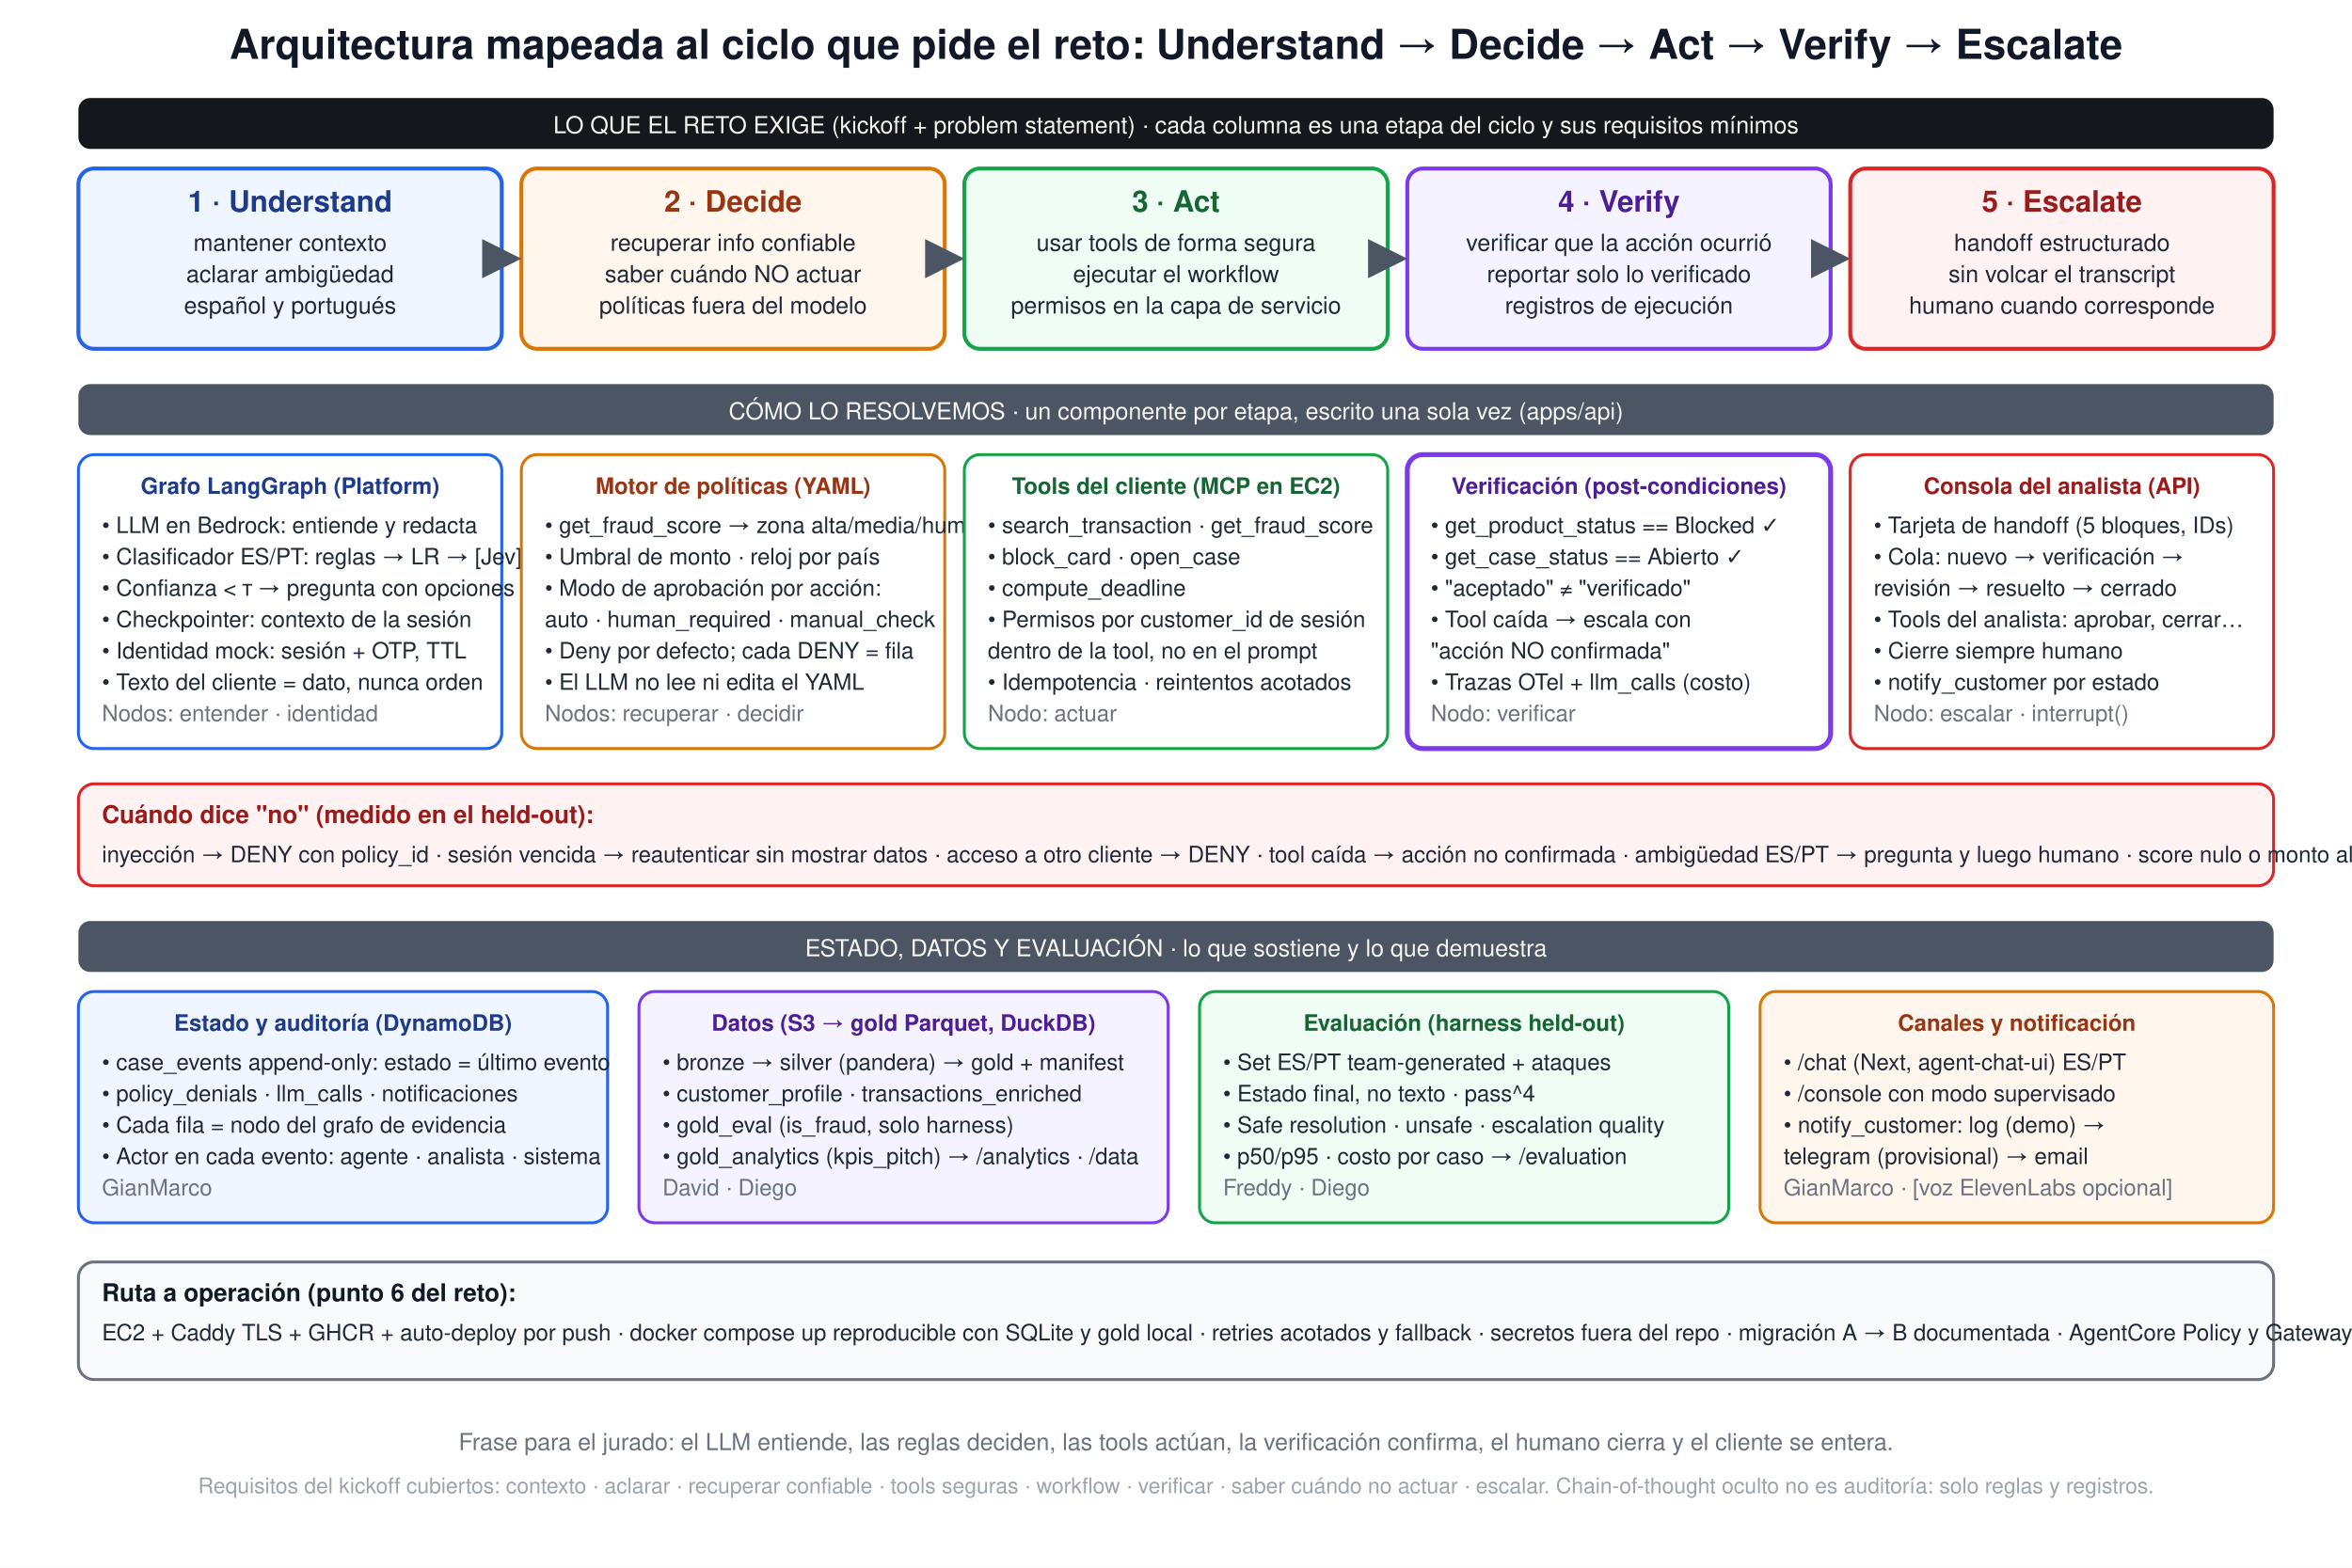
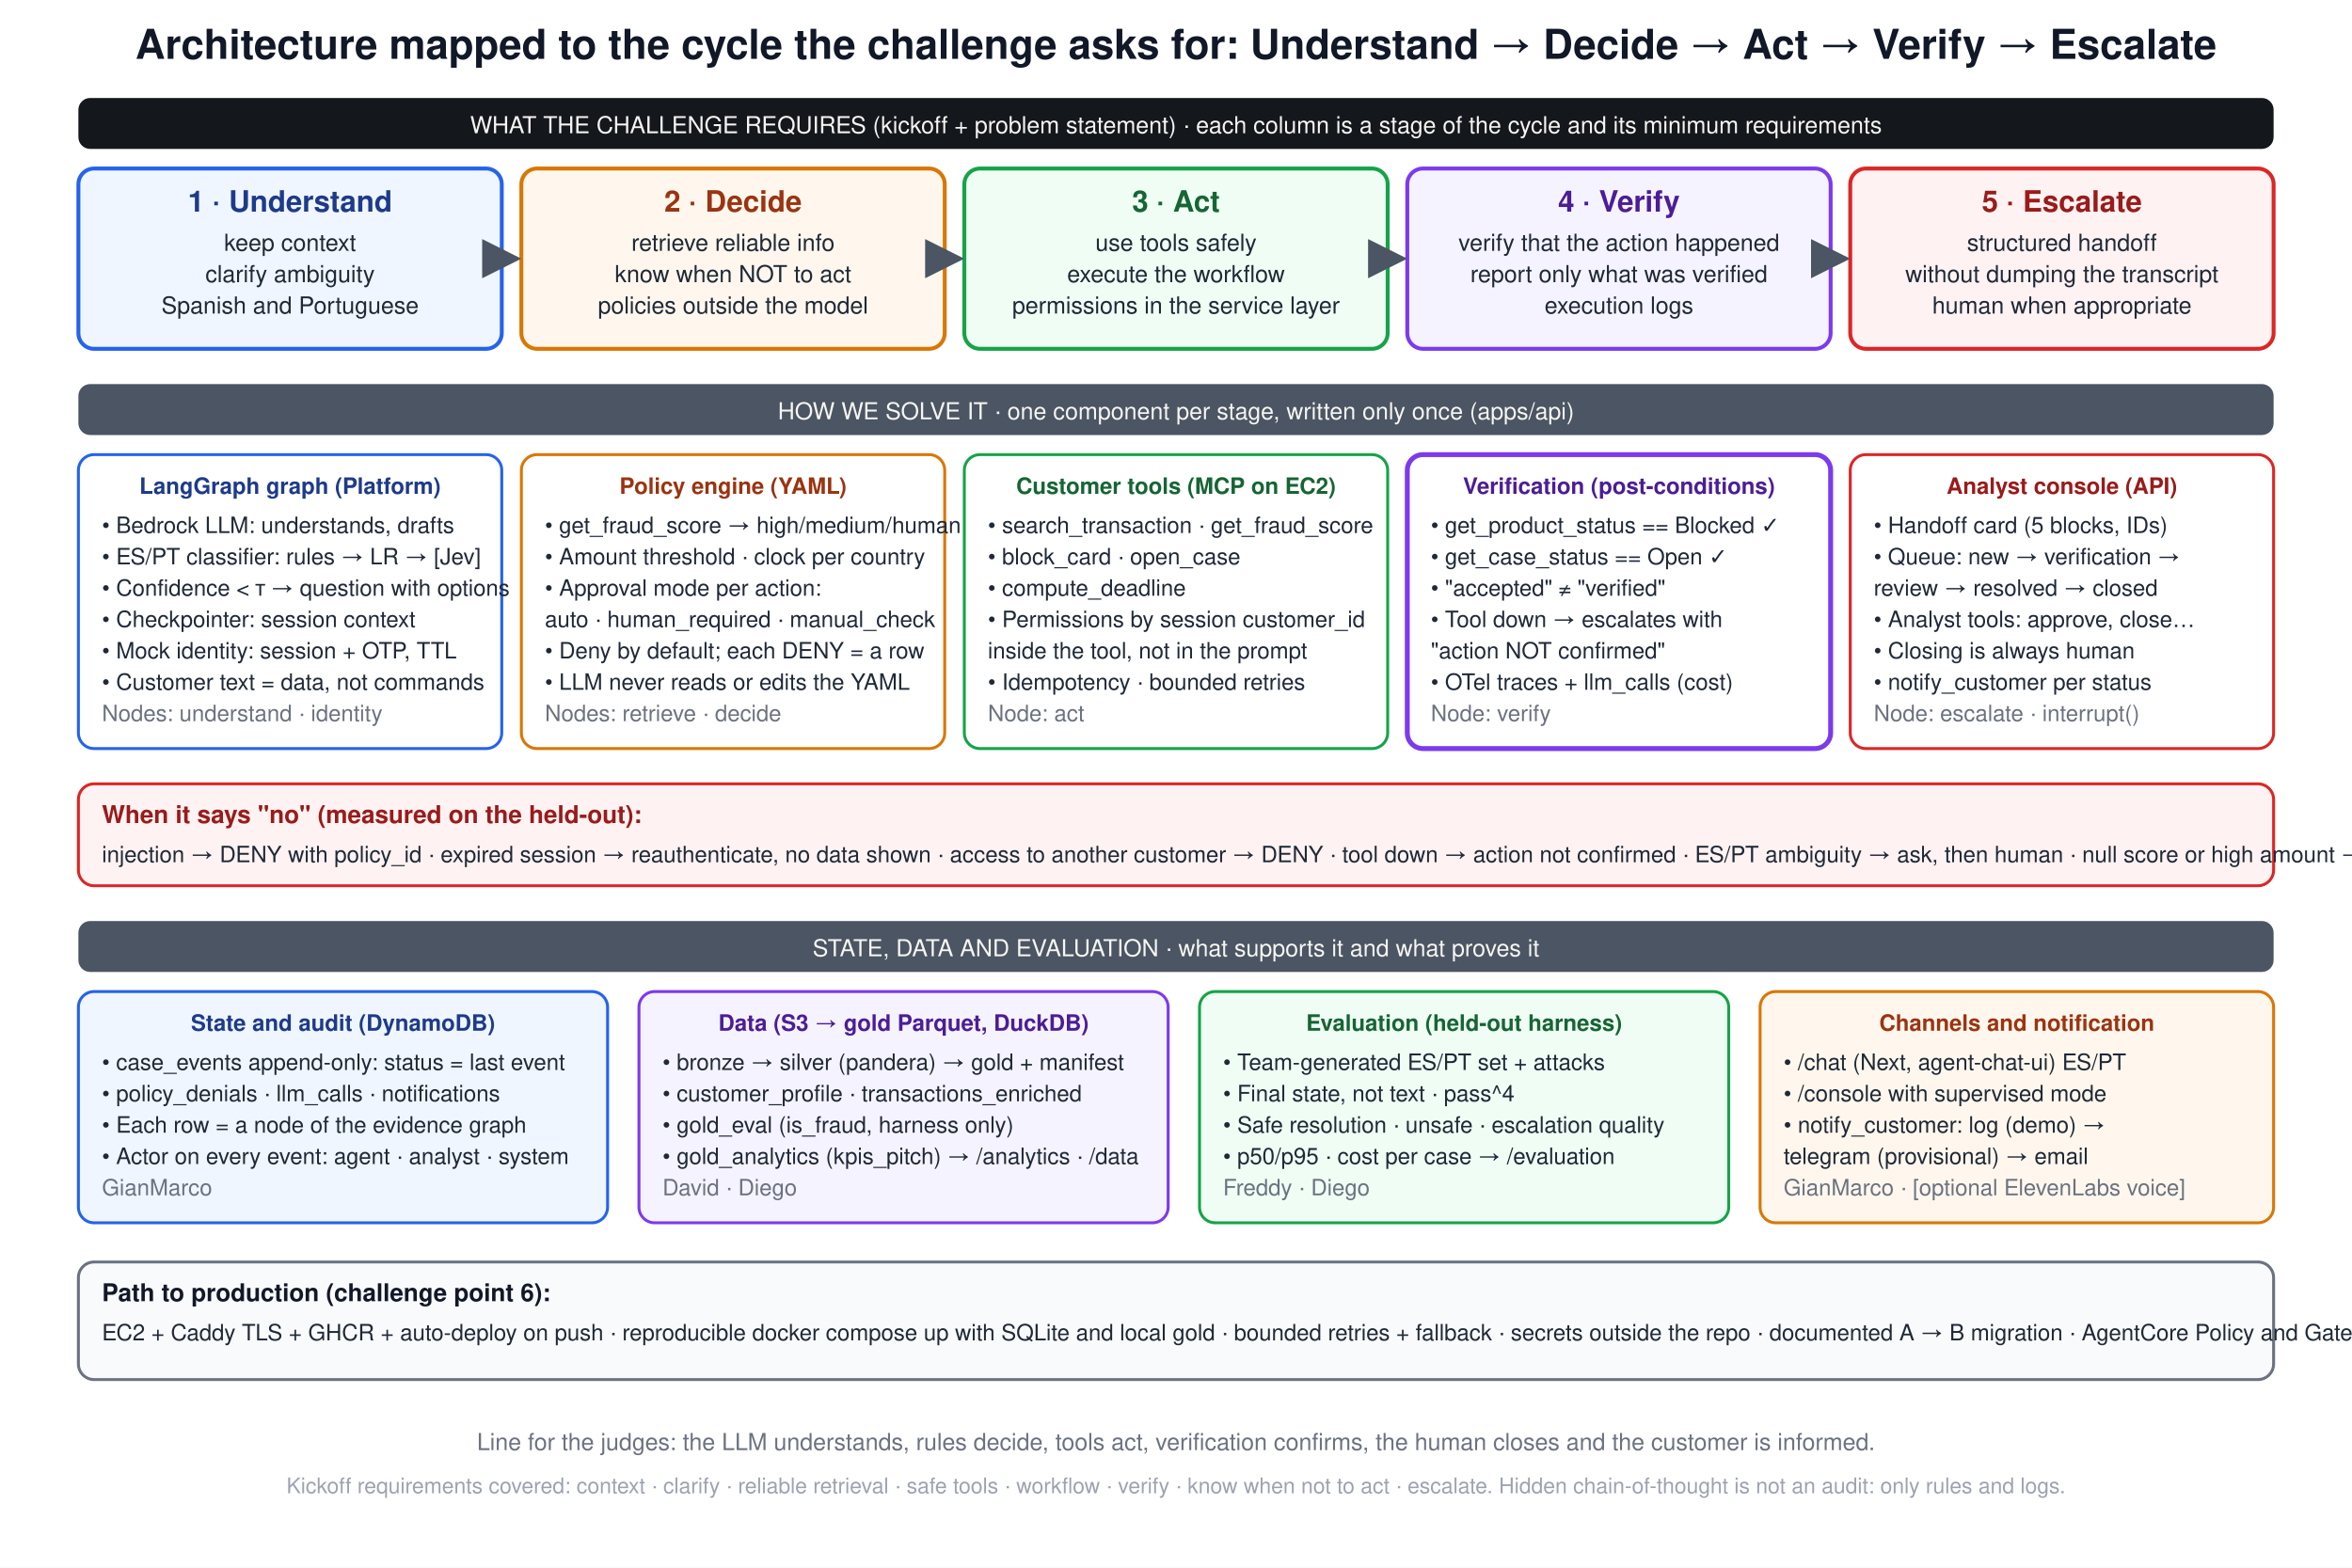
<svg xmlns="http://www.w3.org/2000/svg" viewBox="0 0 1200 800" font-family="Helvetica, Arial, sans-serif">
  <defs>
    <marker id="arr" markerWidth="10" markerHeight="10" refX="9" refY="5" orient="auto">
      <path d="M0,0 L10,5 L0,10 z" fill="#4b5563" />
    </marker>
  </defs>
  <rect width="1200" height="800" fill="#ffffff" />
-   <text x="600" y="30" text-anchor="middle" font-size="21" font-weight="bold" fill="#111827">Arquitectura mapeada al ciclo que pide el reto: Understand → Decide → Act → Verify → Escalate</text>
+   <text x="600" y="30" text-anchor="middle" font-size="21" font-weight="bold" fill="#111827">Architecture mapped to the cycle the challenge asks for: Understand → Decide → Act → Verify → Escalate</text>
  <g font-size="12">
    <rect x="40" y="50" width="1120" height="26" rx="6" fill="#14171c" />
-     <text x="600" y="68" text-anchor="middle" font-size="12" fill="#f6f5f1">LO QUE EL RETO EXIGE (kickoff + problem statement) · cada columna es una etapa del ciclo y sus requisitos mínimos</text>
+     <text x="600" y="68" text-anchor="middle" font-size="12" fill="#f6f5f1">WHAT THE CHALLENGE REQUIRES (kickoff + problem statement) · each column is a stage of the cycle and its minimum requirements</text>
  </g>
  <g font-size="12">
    <rect x="40" y="86" width="216" height="92" rx="8" fill="#eff6ff" stroke="#2563eb" stroke-width="2" />
    <text x="148" y="108" text-anchor="middle" font-size="15" font-weight="bold" fill="#1e3a8a">1 · Understand</text>
-     <text x="148" y="128" text-anchor="middle" fill="#1f2937">mantener contexto</text>
-     <text x="148" y="144" text-anchor="middle" fill="#1f2937">aclarar ambigüedad</text>
-     <text x="148" y="160" text-anchor="middle" fill="#1f2937">español y portugués</text>
+     <text x="148" y="128" text-anchor="middle" fill="#1f2937">keep context</text>
+     <text x="148" y="144" text-anchor="middle" fill="#1f2937">clarify ambiguity</text>
+     <text x="148" y="160" text-anchor="middle" fill="#1f2937">Spanish and Portuguese</text>
    <rect x="266" y="86" width="216" height="92" rx="8" fill="#fff7ed" stroke="#d97706" stroke-width="2" />
    <text x="374" y="108" text-anchor="middle" font-size="15" font-weight="bold" fill="#9a3412">2 · Decide</text>
-     <text x="374" y="128" text-anchor="middle" fill="#1f2937">recuperar info confiable</text>
-     <text x="374" y="144" text-anchor="middle" fill="#1f2937">saber cuándo NO actuar</text>
-     <text x="374" y="160" text-anchor="middle" fill="#1f2937">políticas fuera del modelo</text>
+     <text x="374" y="128" text-anchor="middle" fill="#1f2937">retrieve reliable info</text>
+     <text x="374" y="144" text-anchor="middle" fill="#1f2937">know when NOT to act</text>
+     <text x="374" y="160" text-anchor="middle" fill="#1f2937">policies outside the model</text>
    <rect x="492" y="86" width="216" height="92" rx="8" fill="#f0fdf4" stroke="#16a34a" stroke-width="2" />
    <text x="600" y="108" text-anchor="middle" font-size="15" font-weight="bold" fill="#166534">3 · Act</text>
-     <text x="600" y="128" text-anchor="middle" fill="#1f2937">usar tools de forma segura</text>
-     <text x="600" y="144" text-anchor="middle" fill="#1f2937">ejecutar el workflow</text>
-     <text x="600" y="160" text-anchor="middle" fill="#1f2937">permisos en la capa de servicio</text>
+     <text x="600" y="128" text-anchor="middle" fill="#1f2937">use tools safely</text>
+     <text x="600" y="144" text-anchor="middle" fill="#1f2937">execute the workflow</text>
+     <text x="600" y="160" text-anchor="middle" fill="#1f2937">permissions in the service layer</text>
    <rect x="718" y="86" width="216" height="92" rx="8" fill="#f5f3ff" stroke="#7c3aed" stroke-width="2" />
    <text x="826" y="108" text-anchor="middle" font-size="15" font-weight="bold" fill="#4c1d95">4 · Verify</text>
-     <text x="826" y="128" text-anchor="middle" fill="#1f2937">verificar que la acción ocurrió</text>
-     <text x="826" y="144" text-anchor="middle" fill="#1f2937">reportar solo lo verificado</text>
-     <text x="826" y="160" text-anchor="middle" fill="#1f2937">registros de ejecución</text>
+     <text x="826" y="128" text-anchor="middle" fill="#1f2937">verify that the action happened</text>
+     <text x="826" y="144" text-anchor="middle" fill="#1f2937">report only what was verified</text>
+     <text x="826" y="160" text-anchor="middle" fill="#1f2937">execution logs</text>
    <rect x="944" y="86" width="216" height="92" rx="8" fill="#fef2f2" stroke="#dc2626" stroke-width="2" />
    <text x="1052" y="108" text-anchor="middle" font-size="15" font-weight="bold" fill="#991b1b">5 · Escalate</text>
-     <text x="1052" y="128" text-anchor="middle" fill="#1f2937">handoff estructurado</text>
-     <text x="1052" y="144" text-anchor="middle" fill="#1f2937">sin volcar el transcript</text>
-     <text x="1052" y="160" text-anchor="middle" fill="#1f2937">humano cuando corresponde</text>
+     <text x="1052" y="128" text-anchor="middle" fill="#1f2937">structured handoff</text>
+     <text x="1052" y="144" text-anchor="middle" fill="#1f2937">without dumping the transcript</text>
+     <text x="1052" y="160" text-anchor="middle" fill="#1f2937">human when appropriate</text>
  </g>
  <g stroke="#4b5563" stroke-width="2" fill="none">
    <line x1="256" y1="132" x2="264" y2="132" marker-end="url(#arr)" />
    <line x1="482" y1="132" x2="490" y2="132" marker-end="url(#arr)" />
    <line x1="708" y1="132" x2="716" y2="132" marker-end="url(#arr)" />
    <line x1="934" y1="132" x2="942" y2="132" marker-end="url(#arr)" />
  </g>
  <rect x="40" y="196" width="1120" height="26" rx="6" fill="#4b5563" />
-   <text x="600" y="214" text-anchor="middle" font-size="12" fill="#f6f5f1">CÓMO LO RESOLVEMOS · un componente por etapa, escrito una sola vez (apps/api)</text>
+   <text x="600" y="214" text-anchor="middle" font-size="12" fill="#f6f5f1">HOW WE SOLVE IT · one component per stage, written only once (apps/api)</text>
  <g font-size="11.5">
    <rect x="40" y="232" width="216" height="150" rx="8" fill="#ffffff" stroke="#2563eb" stroke-width="1.5" />
-     <text x="148" y="252" text-anchor="middle" font-weight="bold" fill="#1e3a8a">Grafo LangGraph (Platform)</text>
-     <text x="52" y="272" fill="#1f2937">• LLM en Bedrock: entiende y redacta</text>
-     <text x="52" y="288" fill="#1f2937">• Clasificador ES/PT: reglas → LR → [Jev]</text>
-     <text x="52" y="304" fill="#1f2937">• Confianza &lt; τ → pregunta con opciones</text>
-     <text x="52" y="320" fill="#1f2937">• Checkpointer: contexto de la sesión</text>
-     <text x="52" y="336" fill="#1f2937">• Identidad mock: sesión + OTP, TTL</text>
-     <text x="52" y="352" fill="#1f2937">• Texto del cliente = dato, nunca orden</text>
-     <text x="52" y="368" fill="#6b7280">Nodos: entender · identidad</text>
+     <text x="148" y="252" text-anchor="middle" font-weight="bold" fill="#1e3a8a">LangGraph graph (Platform)</text>
+     <text x="52" y="272" fill="#1f2937">• Bedrock LLM: understands, drafts</text>
+     <text x="52" y="288" fill="#1f2937">• ES/PT classifier: rules → LR → [Jev]</text>
+     <text x="52" y="304" fill="#1f2937">• Confidence &lt; τ → question with options</text>
+     <text x="52" y="320" fill="#1f2937">• Checkpointer: session context</text>
+     <text x="52" y="336" fill="#1f2937">• Mock identity: session + OTP, TTL</text>
+     <text x="52" y="352" fill="#1f2937">• Customer text = data, not commands</text>
+     <text x="52" y="368" fill="#6b7280">Nodes: understand · identity</text>
    <rect x="266" y="232" width="216" height="150" rx="8" fill="#ffffff" stroke="#d97706" stroke-width="1.5" />
-     <text x="374" y="252" text-anchor="middle" font-weight="bold" fill="#9a3412">Motor de políticas (YAML)</text>
-     <text x="278" y="272" fill="#1f2937">• get_fraud_score → zona alta/media/humano</text>
-     <text x="278" y="288" fill="#1f2937">• Umbral de monto · reloj por país</text>
-     <text x="278" y="304" fill="#1f2937">• Modo de aprobación por acción:</text>
+     <text x="374" y="252" text-anchor="middle" font-weight="bold" fill="#9a3412">Policy engine (YAML)</text>
+     <text x="278" y="272" fill="#1f2937">• get_fraud_score → high/medium/human zone</text>
+     <text x="278" y="288" fill="#1f2937">• Amount threshold · clock per country</text>
+     <text x="278" y="304" fill="#1f2937">• Approval mode per action:</text>
    <text x="278" y="320" fill="#1f2937">  auto · human_required · manual_check</text>
-     <text x="278" y="336" fill="#1f2937">• Deny por defecto; cada DENY = fila</text>
-     <text x="278" y="352" fill="#1f2937">• El LLM no lee ni edita el YAML</text>
-     <text x="278" y="368" fill="#6b7280">Nodos: recuperar · decidir</text>
+     <text x="278" y="336" fill="#1f2937">• Deny by default; each DENY = a row</text>
+     <text x="278" y="352" fill="#1f2937">• LLM never reads or edits the YAML</text>
+     <text x="278" y="368" fill="#6b7280">Nodes: retrieve · decide</text>
    <rect x="492" y="232" width="216" height="150" rx="8" fill="#ffffff" stroke="#16a34a" stroke-width="1.5" />
-     <text x="600" y="252" text-anchor="middle" font-weight="bold" fill="#166534">Tools del cliente (MCP en EC2)</text>
+     <text x="600" y="252" text-anchor="middle" font-weight="bold" fill="#166534">Customer tools (MCP on EC2)</text>
    <text x="504" y="272" fill="#1f2937">• search_transaction · get_fraud_score</text>
    <text x="504" y="288" fill="#1f2937">• block_card · open_case</text>
    <text x="504" y="304" fill="#1f2937">• compute_deadline</text>
-     <text x="504" y="320" fill="#1f2937">• Permisos por customer_id de sesión</text>
-     <text x="504" y="336" fill="#1f2937">  dentro de la tool, no en el prompt</text>
-     <text x="504" y="352" fill="#1f2937">• Idempotencia · reintentos acotados</text>
-     <text x="504" y="368" fill="#6b7280">Nodo: actuar</text>
+     <text x="504" y="320" fill="#1f2937">• Permissions by session customer_id</text>
+     <text x="504" y="336" fill="#1f2937">  inside the tool, not in the prompt</text>
+     <text x="504" y="352" fill="#1f2937">• Idempotency · bounded retries</text>
+     <text x="504" y="368" fill="#6b7280">Node: act</text>
    <rect x="718" y="232" width="216" height="150" rx="8" fill="#ffffff" stroke="#7c3aed" stroke-width="2.5" />
-     <text x="826" y="252" text-anchor="middle" font-weight="bold" fill="#4c1d95">Verificación (post-condiciones)</text>
+     <text x="826" y="252" text-anchor="middle" font-weight="bold" fill="#4c1d95">Verification (post-conditions)</text>
    <text x="730" y="272" fill="#1f2937">• get_product_status == Blocked ✓</text>
-     <text x="730" y="288" fill="#1f2937">• get_case_status == Abierto ✓</text>
-     <text x="730" y="304" fill="#1f2937">• "aceptado" ≠ "verificado"</text>
-     <text x="730" y="320" fill="#1f2937">• Tool caída → escala con</text>
-     <text x="730" y="336" fill="#1f2937">  "acción NO confirmada"</text>
-     <text x="730" y="352" fill="#1f2937">• Trazas OTel + llm_calls (costo)</text>
-     <text x="730" y="368" fill="#6b7280">Nodo: verificar</text>
+     <text x="730" y="288" fill="#1f2937">• get_case_status == Open ✓</text>
+     <text x="730" y="304" fill="#1f2937">• "accepted" ≠ "verified"</text>
+     <text x="730" y="320" fill="#1f2937">• Tool down → escalates with</text>
+     <text x="730" y="336" fill="#1f2937">  "action NOT confirmed"</text>
+     <text x="730" y="352" fill="#1f2937">• OTel traces + llm_calls (cost)</text>
+     <text x="730" y="368" fill="#6b7280">Node: verify</text>
    <rect x="944" y="232" width="216" height="150" rx="8" fill="#ffffff" stroke="#dc2626" stroke-width="1.5" />
-     <text x="1052" y="252" text-anchor="middle" font-weight="bold" fill="#991b1b">Consola del analista (API)</text>
-     <text x="956" y="272" fill="#1f2937">• Tarjeta de handoff (5 bloques, IDs)</text>
-     <text x="956" y="288" fill="#1f2937">• Cola: nuevo → verificación →</text>
-     <text x="956" y="304" fill="#1f2937">  revisión → resuelto → cerrado</text>
-     <text x="956" y="320" fill="#1f2937">• Tools del analista: aprobar, cerrar…</text>
-     <text x="956" y="336" fill="#1f2937">• Cierre siempre humano</text>
-     <text x="956" y="352" fill="#1f2937">• notify_customer por estado</text>
-     <text x="956" y="368" fill="#6b7280">Nodo: escalar · interrupt()</text>
+     <text x="1052" y="252" text-anchor="middle" font-weight="bold" fill="#991b1b">Analyst console (API)</text>
+     <text x="956" y="272" fill="#1f2937">• Handoff card (5 blocks, IDs)</text>
+     <text x="956" y="288" fill="#1f2937">• Queue: new → verification →</text>
+     <text x="956" y="304" fill="#1f2937">  review → resolved → closed</text>
+     <text x="956" y="320" fill="#1f2937">• Analyst tools: approve, close…</text>
+     <text x="956" y="336" fill="#1f2937">• Closing is always human</text>
+     <text x="956" y="352" fill="#1f2937">• notify_customer per status</text>
+     <text x="956" y="368" fill="#6b7280">Node: escalate · interrupt()</text>
  </g>
  <rect x="40" y="400" width="1120" height="52" rx="8" fill="#fef2f2" stroke="#dc2626" stroke-width="1.5" />
-   <text x="52" y="420" font-size="12.5" font-weight="bold" fill="#991b1b">Cuándo dice "no" (medido en el held-out):</text>
-   <text x="52" y="440" font-size="11.5" fill="#1f2937">inyección → DENY con policy_id · sesión vencida → reautenticar sin mostrar datos · acceso a otro cliente → DENY · tool caída → acción no confirmada · ambigüedad ES/PT → pregunta y luego humano · score nulo o monto alto → humano</text>
+   <text x="52" y="420" font-size="12.5" font-weight="bold" fill="#991b1b">When it says "no" (measured on the held-out):</text>
+   <text x="52" y="440" font-size="11.5" fill="#1f2937">injection → DENY with policy_id · expired session → reauthenticate, no data shown · access to another customer → DENY · tool down → action not confirmed · ES/PT ambiguity → ask, then human · null score or high amount → human</text>
  <rect x="40" y="470" width="1120" height="26" rx="6" fill="#4b5563" />
-   <text x="600" y="488" text-anchor="middle" font-size="12" fill="#f6f5f1">ESTADO, DATOS Y EVALUACIÓN · lo que sostiene y lo que demuestra</text>
+   <text x="600" y="488" text-anchor="middle" font-size="12" fill="#f6f5f1">STATE, DATA AND EVALUATION · what supports it and what proves it</text>
  <g font-size="11.5">
    <rect x="40" y="506" width="270" height="118" rx="8" fill="#eff6ff" stroke="#2563eb" stroke-width="1.5" />
-     <text x="175" y="526" text-anchor="middle" font-weight="bold" fill="#1e3a8a">Estado y auditoría (DynamoDB)</text>
-     <text x="52" y="546" fill="#1f2937">• case_events append-only: estado = último evento</text>
-     <text x="52" y="562" fill="#1f2937">• policy_denials · llm_calls · notificaciones</text>
-     <text x="52" y="578" fill="#1f2937">• Cada fila = nodo del grafo de evidencia</text>
-     <text x="52" y="594" fill="#1f2937">• Actor en cada evento: agente · analista · sistema</text>
+     <text x="175" y="526" text-anchor="middle" font-weight="bold" fill="#1e3a8a">State and audit (DynamoDB)</text>
+     <text x="52" y="546" fill="#1f2937">• case_events append-only: status = last event</text>
+     <text x="52" y="562" fill="#1f2937">• policy_denials · llm_calls · notifications</text>
+     <text x="52" y="578" fill="#1f2937">• Each row = a node of the evidence graph</text>
+     <text x="52" y="594" fill="#1f2937">• Actor on every event: agent · analyst · system</text>
    <text x="52" y="610" fill="#6b7280">GianMarco</text>
    <rect x="326" y="506" width="270" height="118" rx="8" fill="#f5f3ff" stroke="#7c3aed" stroke-width="1.5" />
-     <text x="461" y="526" text-anchor="middle" font-weight="bold" fill="#4c1d95">Datos (S3 → gold Parquet, DuckDB)</text>
+     <text x="461" y="526" text-anchor="middle" font-weight="bold" fill="#4c1d95">Data (S3 → gold Parquet, DuckDB)</text>
    <text x="338" y="546" fill="#1f2937">• bronze → silver (pandera) → gold + manifest</text>
    <text x="338" y="562" fill="#1f2937">• customer_profile · transactions_enriched</text>
-     <text x="338" y="578" fill="#1f2937">• gold_eval (is_fraud, solo harness)</text>
+     <text x="338" y="578" fill="#1f2937">• gold_eval (is_fraud, harness only)</text>
    <text x="338" y="594" fill="#1f2937">• gold_analytics (kpis_pitch) → /analytics · /data</text>
    <text x="338" y="610" fill="#6b7280">David · Diego</text>
    <rect x="612" y="506" width="270" height="118" rx="8" fill="#f0fdf4" stroke="#16a34a" stroke-width="1.5" />
-     <text x="747" y="526" text-anchor="middle" font-weight="bold" fill="#166534">Evaluación (harness held-out)</text>
-     <text x="624" y="546" fill="#1f2937">• Set ES/PT team-generated + ataques</text>
-     <text x="624" y="562" fill="#1f2937">• Estado final, no texto · pass^4</text>
+     <text x="747" y="526" text-anchor="middle" font-weight="bold" fill="#166534">Evaluation (held-out harness)</text>
+     <text x="624" y="546" fill="#1f2937">• Team-generated ES/PT set + attacks</text>
+     <text x="624" y="562" fill="#1f2937">• Final state, not text · pass^4</text>
    <text x="624" y="578" fill="#1f2937">• Safe resolution · unsafe · escalation quality</text>
-     <text x="624" y="594" fill="#1f2937">• p50/p95 · costo por caso → /evaluation</text>
+     <text x="624" y="594" fill="#1f2937">• p50/p95 · cost per case → /evaluation</text>
    <text x="624" y="610" fill="#6b7280">Freddy · Diego</text>
    <rect x="898" y="506" width="262" height="118" rx="8" fill="#fff7ed" stroke="#d97706" stroke-width="1.5" />
-     <text x="1029" y="526" text-anchor="middle" font-weight="bold" fill="#9a3412">Canales y notificación</text>
+     <text x="1029" y="526" text-anchor="middle" font-weight="bold" fill="#9a3412">Channels and notification</text>
    <text x="910" y="546" fill="#1f2937">• /chat (Next, agent-chat-ui) ES/PT</text>
-     <text x="910" y="562" fill="#1f2937">• /console con modo supervisado</text>
+     <text x="910" y="562" fill="#1f2937">• /console with supervised mode</text>
    <text x="910" y="578" fill="#1f2937">• notify_customer: log (demo) →</text>
    <text x="910" y="594" fill="#1f2937">  telegram (provisional) → email</text>
-     <text x="910" y="610" fill="#6b7280">GianMarco · [voz ElevenLabs opcional]</text>
+     <text x="910" y="610" fill="#6b7280">GianMarco · [optional ElevenLabs voice]</text>
  </g>
  <rect x="40" y="644" width="1120" height="60" rx="8" fill="#f9fafb" stroke="#6b7280" stroke-width="1.5" />
-   <text x="52" y="664" font-size="12.5" font-weight="bold" fill="#111827">Ruta a operación (punto 6 del reto):</text>
-   <text x="52" y="684" font-size="11.5" fill="#1f2937">EC2 + Caddy TLS + GHCR + auto-deploy por push · docker compose up reproducible con SQLite y gold local · retries acotados y fallback · secretos fuera del repo · migración A → B documentada · AgentCore Policy y Gateway como reemplazo natural del YAML y del MCP</text>
-   <text x="600" y="740" text-anchor="middle" font-size="12" fill="#6b7280">Frase para el jurado: el LLM entiende, las reglas deciden, las tools actúan, la verificación confirma, el humano cierra y el cliente se entera.</text>
-   <text x="600" y="762" text-anchor="middle" font-size="11" fill="#9ca3af">Requisitos del kickoff cubiertos: contexto · aclarar · recuperar confiable · tools seguras · workflow · verificar · saber cuándo no actuar · escalar. Chain-of-thought oculto no es auditoría: solo reglas y registros.</text>
+   <text x="52" y="664" font-size="12.5" font-weight="bold" fill="#111827">Path to production (challenge point 6):</text>
+   <text x="52" y="684" font-size="11.5" fill="#1f2937">EC2 + Caddy TLS + GHCR + auto-deploy on push · reproducible docker compose up with SQLite and local gold · bounded retries + fallback · secrets outside the repo · documented A → B migration · AgentCore Policy and Gateway to naturally replace the YAML and MCP</text>
+   <text x="600" y="740" text-anchor="middle" font-size="12" fill="#6b7280">Line for the judges: the LLM understands, rules decide, tools act, verification confirms, the human closes and the customer is informed.</text>
+   <text x="600" y="762" text-anchor="middle" font-size="11" fill="#9ca3af">Kickoff requirements covered: context · clarify · reliable retrieval · safe tools · workflow · verify · know when not to act · escalate. Hidden chain-of-thought is not an audit: only rules and logs.</text>
</svg>
